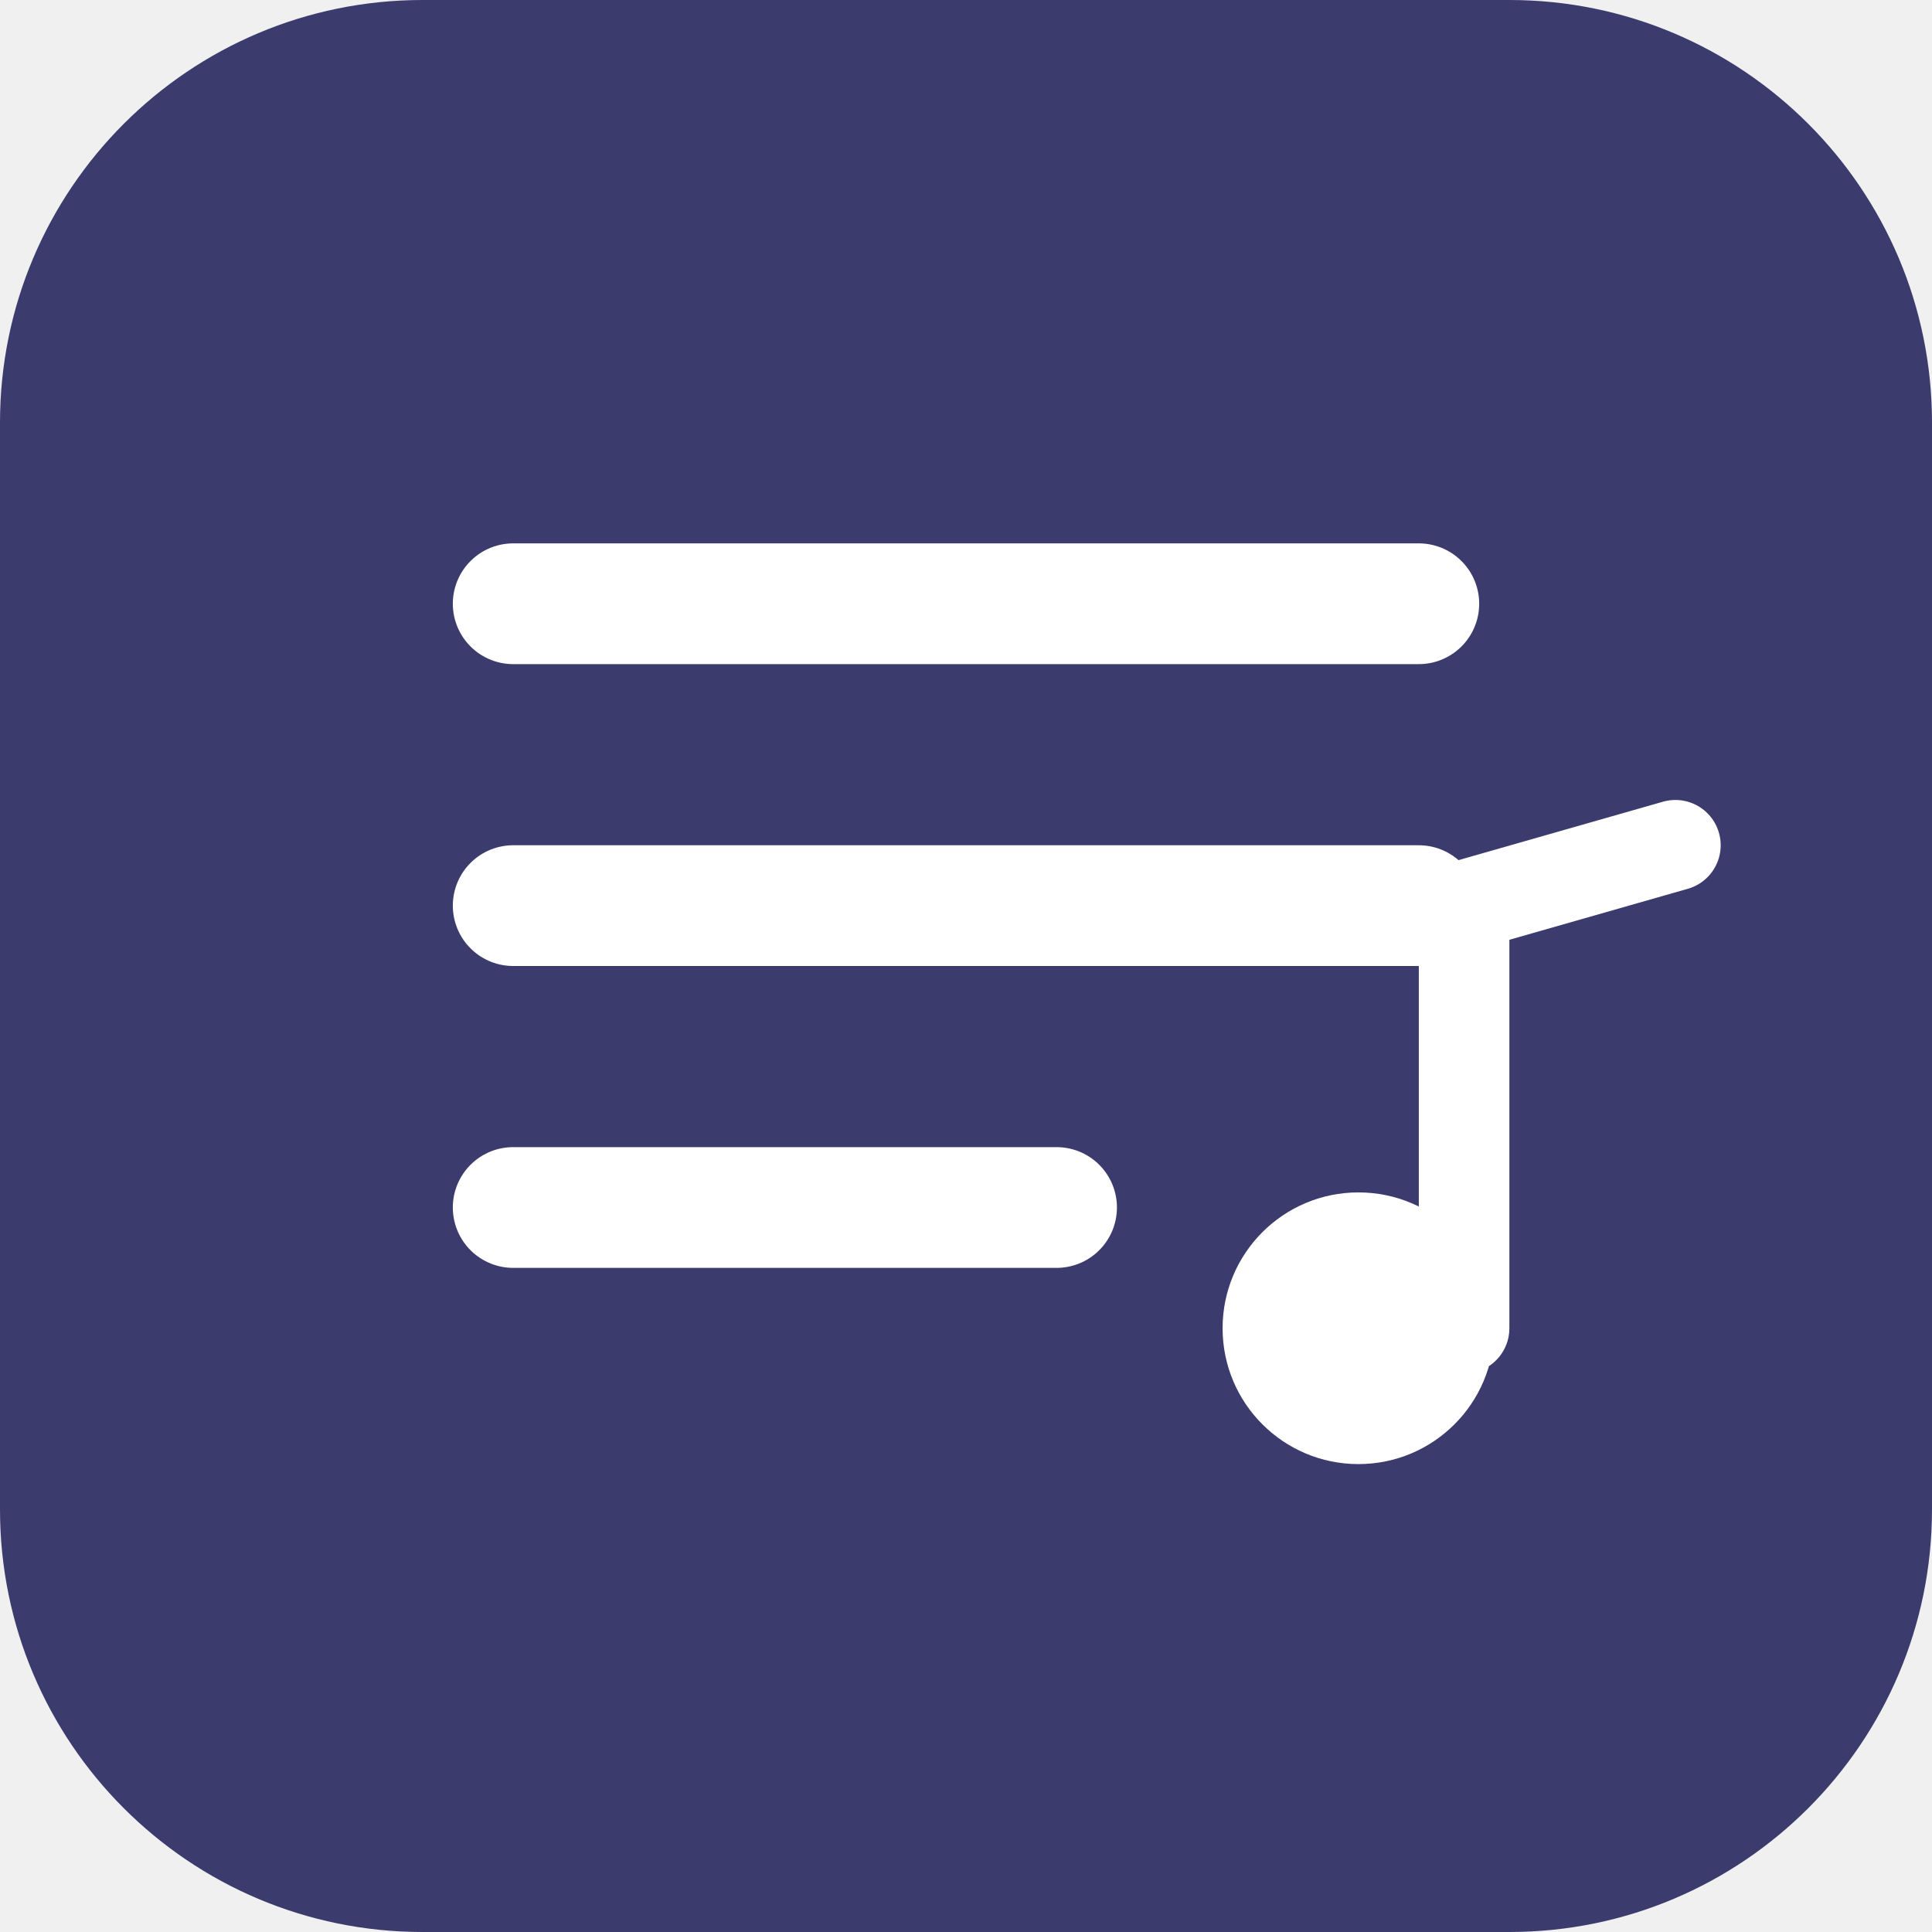
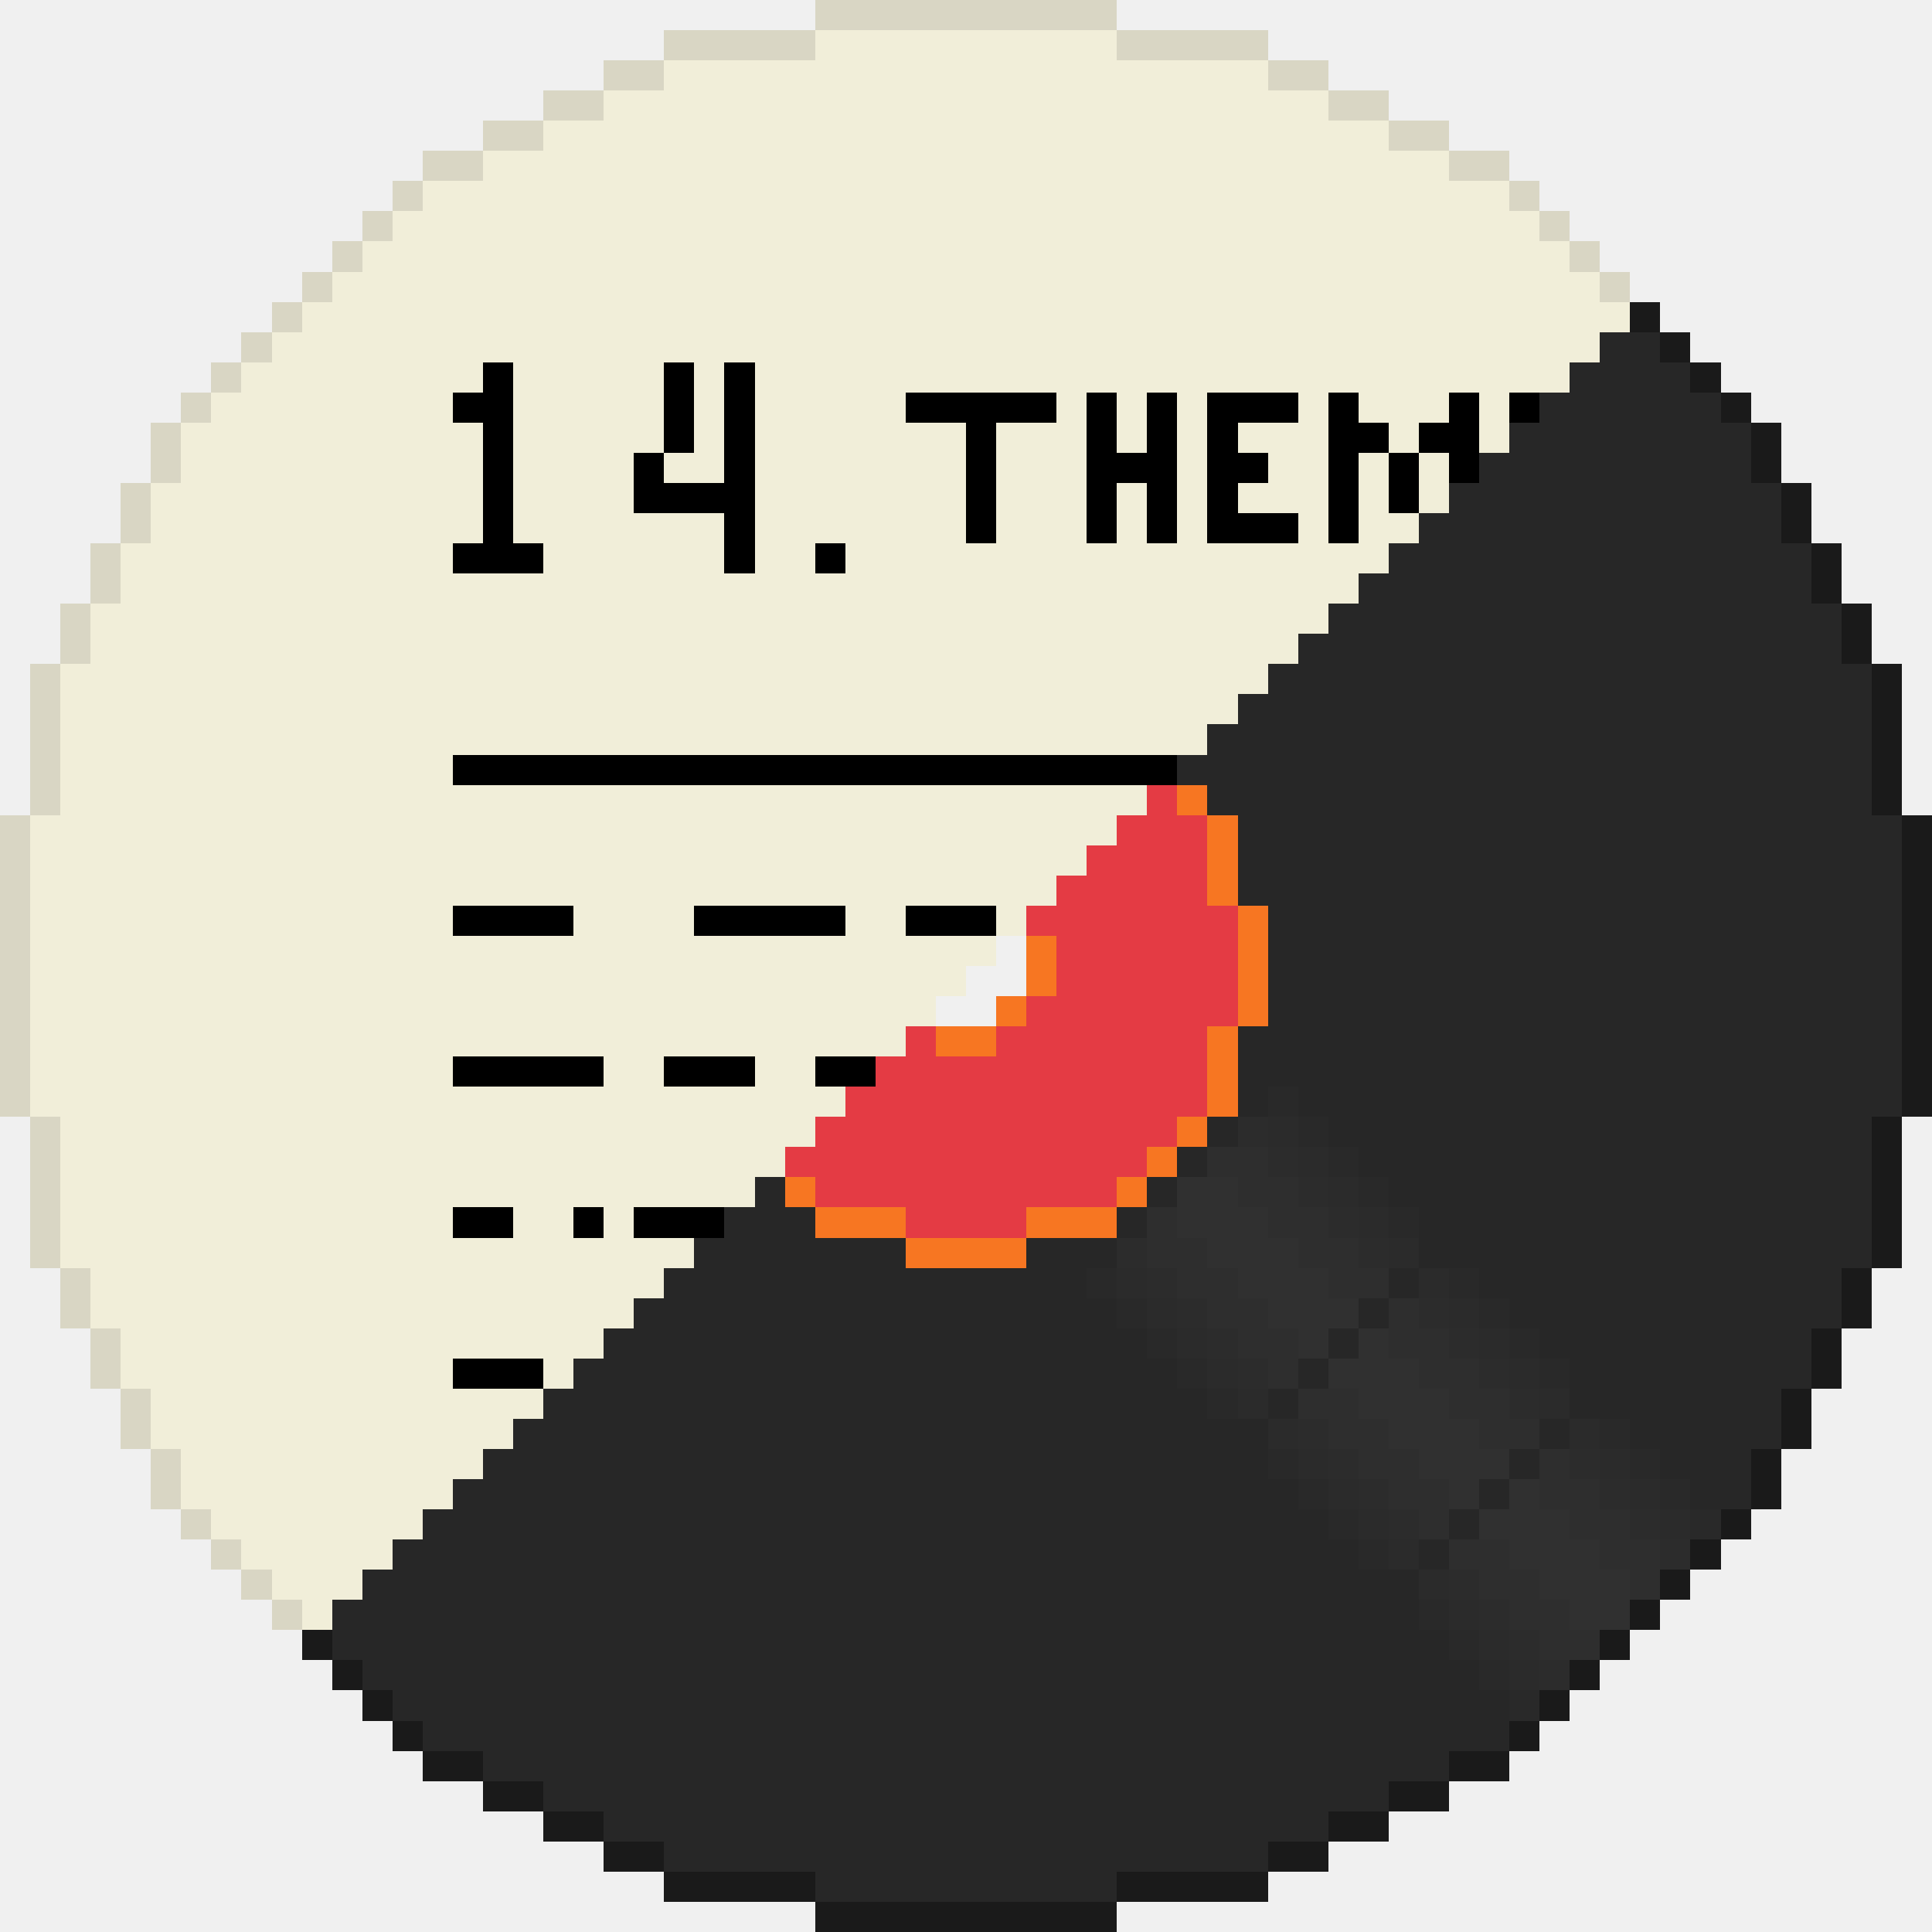
- <svg xmlns="http://www.w3.org/2000/svg" viewBox="0 0 128 128" width="128" height="128" role="img" aria-label="Liner Notes">
-   <rect width="128" height="128" rx="28" fill="#3b3b6d" />
-   <g fill="none" stroke="#ffffff" stroke-width="8" stroke-linecap="round">
-     <path d="M34 40h60" />
-     <path d="M34 60h60" />
-     <path d="M34 80h36" />
-   </g>
-   <circle cx="90" cy="88" r="9" fill="#ffffff" />
-   <path d="M97 88V60l14-4" fill="none" stroke="#ffffff" stroke-width="6" stroke-linecap="round" stroke-linejoin="round" />
+ <svg xmlns="http://www.w3.org/2000/svg" viewBox="0 0 64 64" shape-rendering="crispEdges">
+   <path d="M27,0h10v1h-10v-1zM22,1h5v1h-5v-1zM37,1h5v1h-5v-1zM20,2h2v1h-2v-1zM42,2h2v1h-2v-1zM18,3h2v1h-2v-1zM44,3h2v1h-2v-1zM16,4h2v1h-2v-1zM46,4h2v1h-2v-1zM14,5h2v1h-2v-1zM48,5h2v1h-2v-1zM13,6h1v1h-1v-1zM50,6h1v1h-1v-1zM12,7h1v1h-1v-1zM51,7h1v1h-1v-1zM11,8h1v1h-1v-1zM52,8h1v1h-1v-1zM10,9h1v1h-1v-1zM53,9h1v1h-1v-1zM9,10h1v1h-1v-1zM8,11h1v1h-1v-1zM7,12h1v1h-1v-1zM6,13h1v1h-1v-1zM5,14h1v2h-1v-2zM4,16h1v2h-1v-2zM3,18h1v2h-1v-2zM2,20h1v2h-1v-2zM1,22h1v5h-1v-5zM0,27h1v10h-1v-10zM1,37h1v5h-1v-5zM2,42h1v2h-1v-2zM3,44h1v2h-1v-2zM4,46h1v2h-1v-2zM5,48h1v2h-1v-2zM6,50h1v1h-1v-1zM7,51h1v1h-1v-1zM8,52h1v1h-1v-1zM9,53h1v1h-1v-1z" fill="#d9d6c4" fill-opacity="1.000" fill-rule="evenodd" />
+   <path d="M27,1h10v1h5v1h2v1h2v1h2v1h2v1h1v1h1v1h1v1h1v1h-1v1h-1v1h-2v2h-1v-2h-1v1h-1v1h-1v-1h-1v-1h-1v5h1v-3h1v2h1v1h-1v1h-1v1h-1v1h-1v1h-1v1h-1v1h-1v1h-25v1h23v1h-1v1h-1v1h-1v1h-1v1h-1v-1h-3v1h3v1h-1v1h-1v1h-1v1h-3v1h1v1h-1v1h-1v1h-1v1h-4v1h2v1h-1v1h-1v1h-1v1h-1v1h-1v-1h-3v1h3v1h-1v1h-1v1h-1v1h-1v1h-1v1h-1v1h-1v1h-1v-1h-1v-1h-1v-1h-1v-1h-1v-2h-1v-2h-1v-2h-1v-2h-1v-5h-1v-10h1v-5h1v-2h1v-2h1v-2h1v-2h1v-1h1v-1h1v-1h1v-1h1v-1h1v-1h1v-1h1v-1h2v-1h2v-1h2v-1h2v-1h5v-1zM15,14h1v4h-1v1h3v-1h-1v-6h-1v1h-1v1zM30,14h2v4h1v-4h2v-1h-5v1zM41,14h2v-1h-3v5h3v-1h-2v-1h1v-1h-1v-1zM22,15h1v-3h-1v3h-1v2h3v2h1v-7h-1v4h-2v-1zM47,15h1v2h-1v-2zM37,16h1v2h1v-5h-1v2h-1v-2h-1v5h1v-2zM27,19h1v-1h-1v1zM15,31h4v-1h-4v1zM23,31h5v-1h-5v1zM15,36h5v-1h-5v1zM22,36h3v-1h-3v1zM15,41h2v-1h-2v1zM19,41h1v-1h-1v1z" fill="#f1eed9" fill-opacity="1.000" fill-rule="evenodd" />
+   <path d="M54,10h1v1h-1v-1zM55,11h1v1h-1v-1zM56,12h1v1h-1v-1zM57,13h1v1h-1v-1zM58,14h1v2h-1v-2zM59,16h1v2h-1v-2zM60,18h1v2h-1v-2zM61,20h1v2h-1v-2zM62,22h1v5h-1v-5zM63,27h1v10h-1v-10zM62,37h1v5h-1v-5zM61,42h1v2h-1v-2zM60,44h1v2h-1v-2zM59,46h1v2h-1v-2zM58,48h1v2h-1v-2zM57,50h1v1h-1v-1zM56,51h1v1h-1v-1zM55,52h1v1h-1v-1zM54,53h1v1h-1v-1zM10,54h1v1h-1v-1zM53,54h1v1h-1v-1zM11,55h1v1h-1v-1zM52,55h1v1h-1v-1zM12,56h1v1h-1v-1zM51,56h1v1h-1v-1zM13,57h1v1h-1v-1zM50,57h1v1h-1v-1zM14,58h2v1h-2v-1zM48,58h2v1h-2v-1zM16,59h2v1h-2v-1zM46,59h2v1h-2v-1zM18,60h2v1h-2v-1zM44,60h2v1h-2v-1zM20,61h2v1h-2v-1zM42,61h2v1h-2v-1zM22,62h5v1h-5v-1zM37,62h5v1h-5v-1zM27,63h10v1h-10v-1z" fill="#1a1a1a" fill-opacity="1.000" fill-rule="evenodd" />
+   <path d="M53,11h2v1h1v1h1v1h1v2h1v2h1v2h1v2h1v5h1v10h-1v5h-1v2h-1v2h-1v2h-1v2h-2v-1h-1v-1h-1v-1h-2v-2h-1v-1h-1v-1h-1v-1h-2v-2h-1v-1h-1v-1h-1v-1h-1v-1h-1v1h-1v-3h1v-4h-1v-3h-1v-1h-1v-1h1v-1h1v-1h1v-1h1v-1h1v-1h1v-1h1v-1h1v-1h1v-1h1v-1h1v-1h1v-1h1v-1h1v-1zM40,37h1v1h-1v-1zM39,38h1v1h-1v-1zM25,39h1v1h1v1h3v1h4v-1h3v1h-1v1h1v1h1v1h1v1h1v1h2v2h1v1h1v1h1v1h2v2h1v1h1v1h1v2h-2v1h-2v1h-2v1h-2v1h-5v1h-10v-1h-5v-1h-2v-1h-2v-1h-2v-1h-2v-1h-1v-1h-1v-1h-1v-2h1v-1h1v-1h1v-1h1v-1h1v-1h1v-1h1v-1h1v-1h1v-1h1v-1h1v-1h1v-1h1v-1h1v-1zM38,39h1v1h-1v-1zM37,40h1v1h-1v-1zM46,42h1v1h-1v-1zM45,43h1v1h-1v-1zM44,44h1v1h-1v-1zM43,45h1v1h-1v-1zM42,46h1v1h-1v-1zM51,47h1v1h-1v-1zM50,48h1v1h-1v-1zM49,49h1v1h-1v-1zM48,50h1v1h-1v-1zM47,51h1v1h-1v-1z" fill="#272727" fill-opacity="1.000" fill-rule="evenodd" />
+   <path d="M16,12h1v6h1v1h-3v-1h1v-4h-1v-1h1v-1zM22,12h1v3h-1v-3zM24,12h1v7h-1v-2h-3v-2h1v1h2v-4zM30,13h5v1h-2v4h-1v-4h-2v-1zM36,13h1v2h1v-2h1v5h-1v-2h-1v2h-1v-5zM40,13h3v1h-2v1h1v1h-1v1h2v1h-3v-5zM44,13h1v1h1v1h-1v3h-1v-5zM48,13h1v3h-1v-1h-1v-1h1v-1zM50,13h1v1h-1v-1zM46,15h1v2h-1v-2zM27,18h1v1h-1v-1zM15,25h24v1h-24v-1zM15,30h4v1h-4v-1zM23,30h5v1h-5v-1zM30,30h3v1h-3v-1zM15,35h5v1h-5v-1zM22,35h3v1h-3v-1zM27,35h2v1h-2v-1zM15,40h2v1h-2v-1zM19,40h1v1h-1v-1zM21,40h3v1h-3v-1zM15,45h3v1h-3v-1z" fill="#000000" fill-opacity="1.000" fill-rule="evenodd" />
+   <path d="M38,26h1v1h1v3h1v4h-1v3h-1v1h-1v1h-1v1h-3v1h-4v-1h-3v-1h-1v-1h1v-1h1v-1h1v-1h1v-1h1v1h2v-1h1v-1h1v-2h-1v-1h1v-1h1v-1h1v-1h1v-1z" fill="#e43b44" fill-opacity="1.000" fill-rule="evenodd" />
+   <path d="M39,26h1v1h-1v-1zM40,27h1v3h-1v-3zM41,30h1v4h-1v-4zM34,31h1v2h-1v-2zM33,33h1v1h-1v-1zM31,34h2v1h-2v-1zM40,34h1v3h-1v-3zM39,37h1v1h-1v-1zM38,38h1v1h-1v-1zM26,39h1v1h-1v-1zM37,39h1v1h-1v-1zM27,40h3v1h-3v-1zM34,40h3v1h-3v-1zM30,41h4v1h-4v-1z" fill="#f77622" fill-opacity="1.000" fill-rule="evenodd" />
+   <path d="M42,36h1v1h-1v-1zM43,37h1v1h-1v-1zM44,38h1v1h-1v-1zM45,39h1v1h-1v-1zM46,40h1v1h-1v-1zM36,42h1v1h-1v-1zM48,42h1v1h-1v-1zM37,43h1v1h-1v-1zM49,43h1v1h-1v-1zM38,44h1v1h-1v-1zM50,44h1v1h-1v-1zM39,45h1v1h-1v-1zM51,45h1v1h-1v-1zM40,46h1v1h-1v-1zM53,47h1v1h-1v-1zM42,48h1v1h-1v-1zM54,48h1v1h-1v-1zM43,49h1v1h-1v-1zM55,49h1v1h-1v-1zM44,50h1v1h-1v-1zM56,50h1v1h-1v-1zM45,51h1v1h-1v-1zM47,53h1v1h-1v-1zM48,54h1v1h-1v-1zM49,55h1v1h-1v-1zM50,56h1v1h-1v-1z" fill="#292929" fill-opacity="1.000" fill-rule="evenodd" />
+   <path d="M41,37h1v1h-1v-1zM42,38h1v1h-1v-1zM43,39h1v1h-1v-1zM44,40h1v1h-1v-1zM37,41h1v1h-1v-1zM45,41h1v1h-1v-1zM38,42h1v1h-1v-1zM39,43h1v1h-1v-1zM47,43h1v1h-1v-1zM40,44h1v1h-1v-1zM48,44h1v1h-1v-1zM41,45h1v1h-1v-1zM49,45h1v1h-1v-1zM50,46h1v1h-1v-1zM43,47h1v1h-1v-1zM44,48h1v1h-1v-1zM52,48h1v1h-1v-1zM45,49h1v1h-1v-1zM53,49h1v1h-1v-1zM46,50h1v1h-1v-1zM54,50h1v1h-1v-1zM55,51h1v1h-1v-1zM48,52h1v1h-1v-1zM49,53h1v1h-1v-1zM50,54h1v1h-1v-1zM51,55h1v1h-1v-1z" fill="#2c2c2c" fill-opacity="1.000" fill-rule="evenodd" />
+   <path d="M42,37h1v1h-1v-1zM43,38h1v1h-1v-1zM44,39h1v1h-1v-1zM45,40h1v1h-1v-1zM46,41h1v1h-1v-1zM37,42h1v1h-1v-1zM47,42h1v1h-1v-1zM38,43h1v1h-1v-1zM48,43h1v1h-1v-1zM39,44h1v1h-1v-1zM49,44h1v1h-1v-1zM40,45h1v1h-1v-1zM50,45h1v1h-1v-1zM41,46h1v1h-1v-1zM51,46h1v1h-1v-1zM42,47h1v1h-1v-1zM52,47h1v1h-1v-1zM43,48h1v1h-1v-1zM53,48h1v1h-1v-1zM44,49h1v1h-1v-1zM54,49h1v1h-1v-1zM45,50h1v1h-1v-1zM55,50h1v1h-1v-1zM46,51h1v1h-1v-1zM47,52h1v1h-1v-1zM48,53h1v1h-1v-1zM49,54h1v1h-1v-1zM50,55h1v1h-1v-1z" fill="#2b2b2b" fill-opacity="1.000" fill-rule="evenodd" />
+   <path d="M40,38h2v1h1v1h1v1h1v1h1v1h-2v-1h-1v-1h-1v-1h-1v-1h-1v-1zM38,40h1v1h1v1h1v1h1v1h1v2h-1v-1h-1v-1h-1v-1h-1v-1h-1v-2zM46,43h1v1h1v1h1v1h1v1h1v1h-2v-1h-1v-1h-1v-1h-1v-2zM43,46h2v1h1v1h1v1h1v2h-1v-1h-1v-1h-1v-1h-1v-1h-1v-1zM51,48h1v1h1v1h1v1h1v2h-1v-1h-1v-1h-1v-1h-1v-2zM48,51h2v1h1v1h1v1h1v1h-2v-1h-1v-1h-1v-1h-1v-1z" fill="#2e2e2e" fill-opacity="1.000" fill-rule="evenodd" />
+   <path d="M39,39h2v1h1v1h1v1h1v1h1v1h-1v1h-1v-1h-1v-1h-1v-1h-1v-1h-1v-2zM45,44h1v1h1v1h1v1h1v1h1v1h-1v1h-1v-1h-1v-1h-1v-1h-1v-1h-1v-1h1v-1zM50,49h1v1h1v1h1v1h1v2h-2v-1h-1v-1h-1v-1h-1v-1h1v-1z" fill="#303030" fill-opacity="1.000" fill-rule="evenodd" />
</svg>
